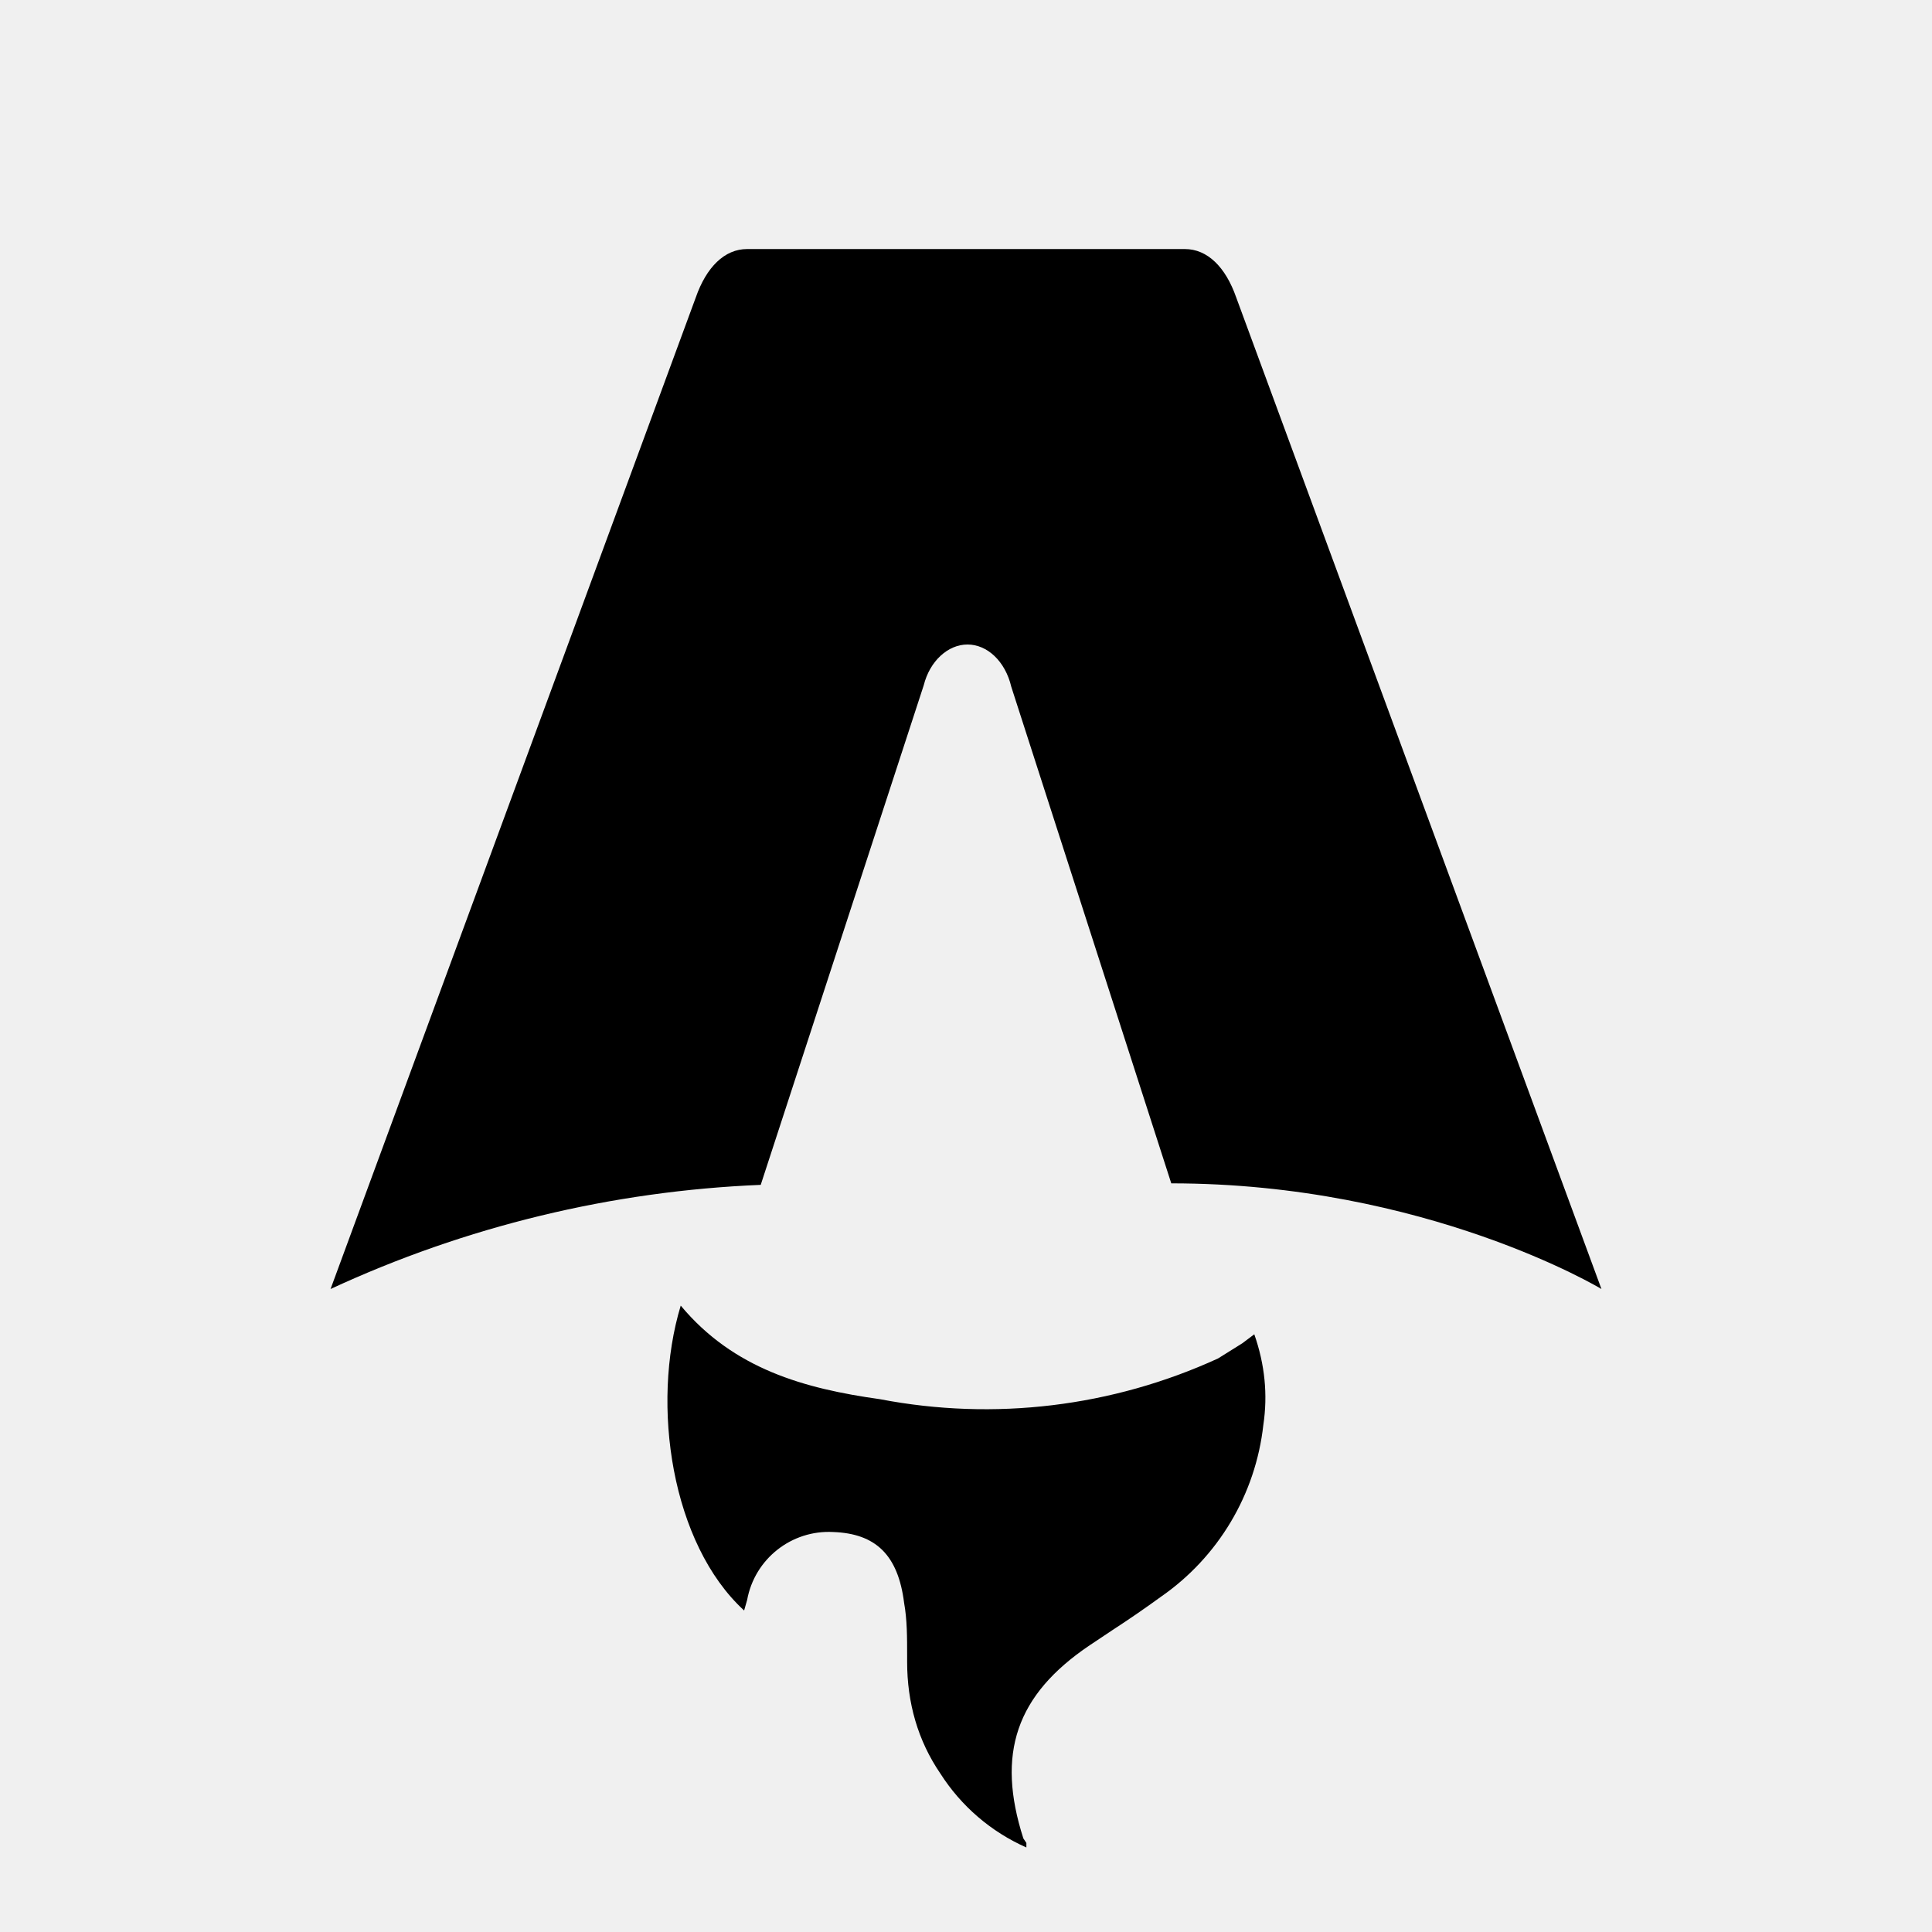
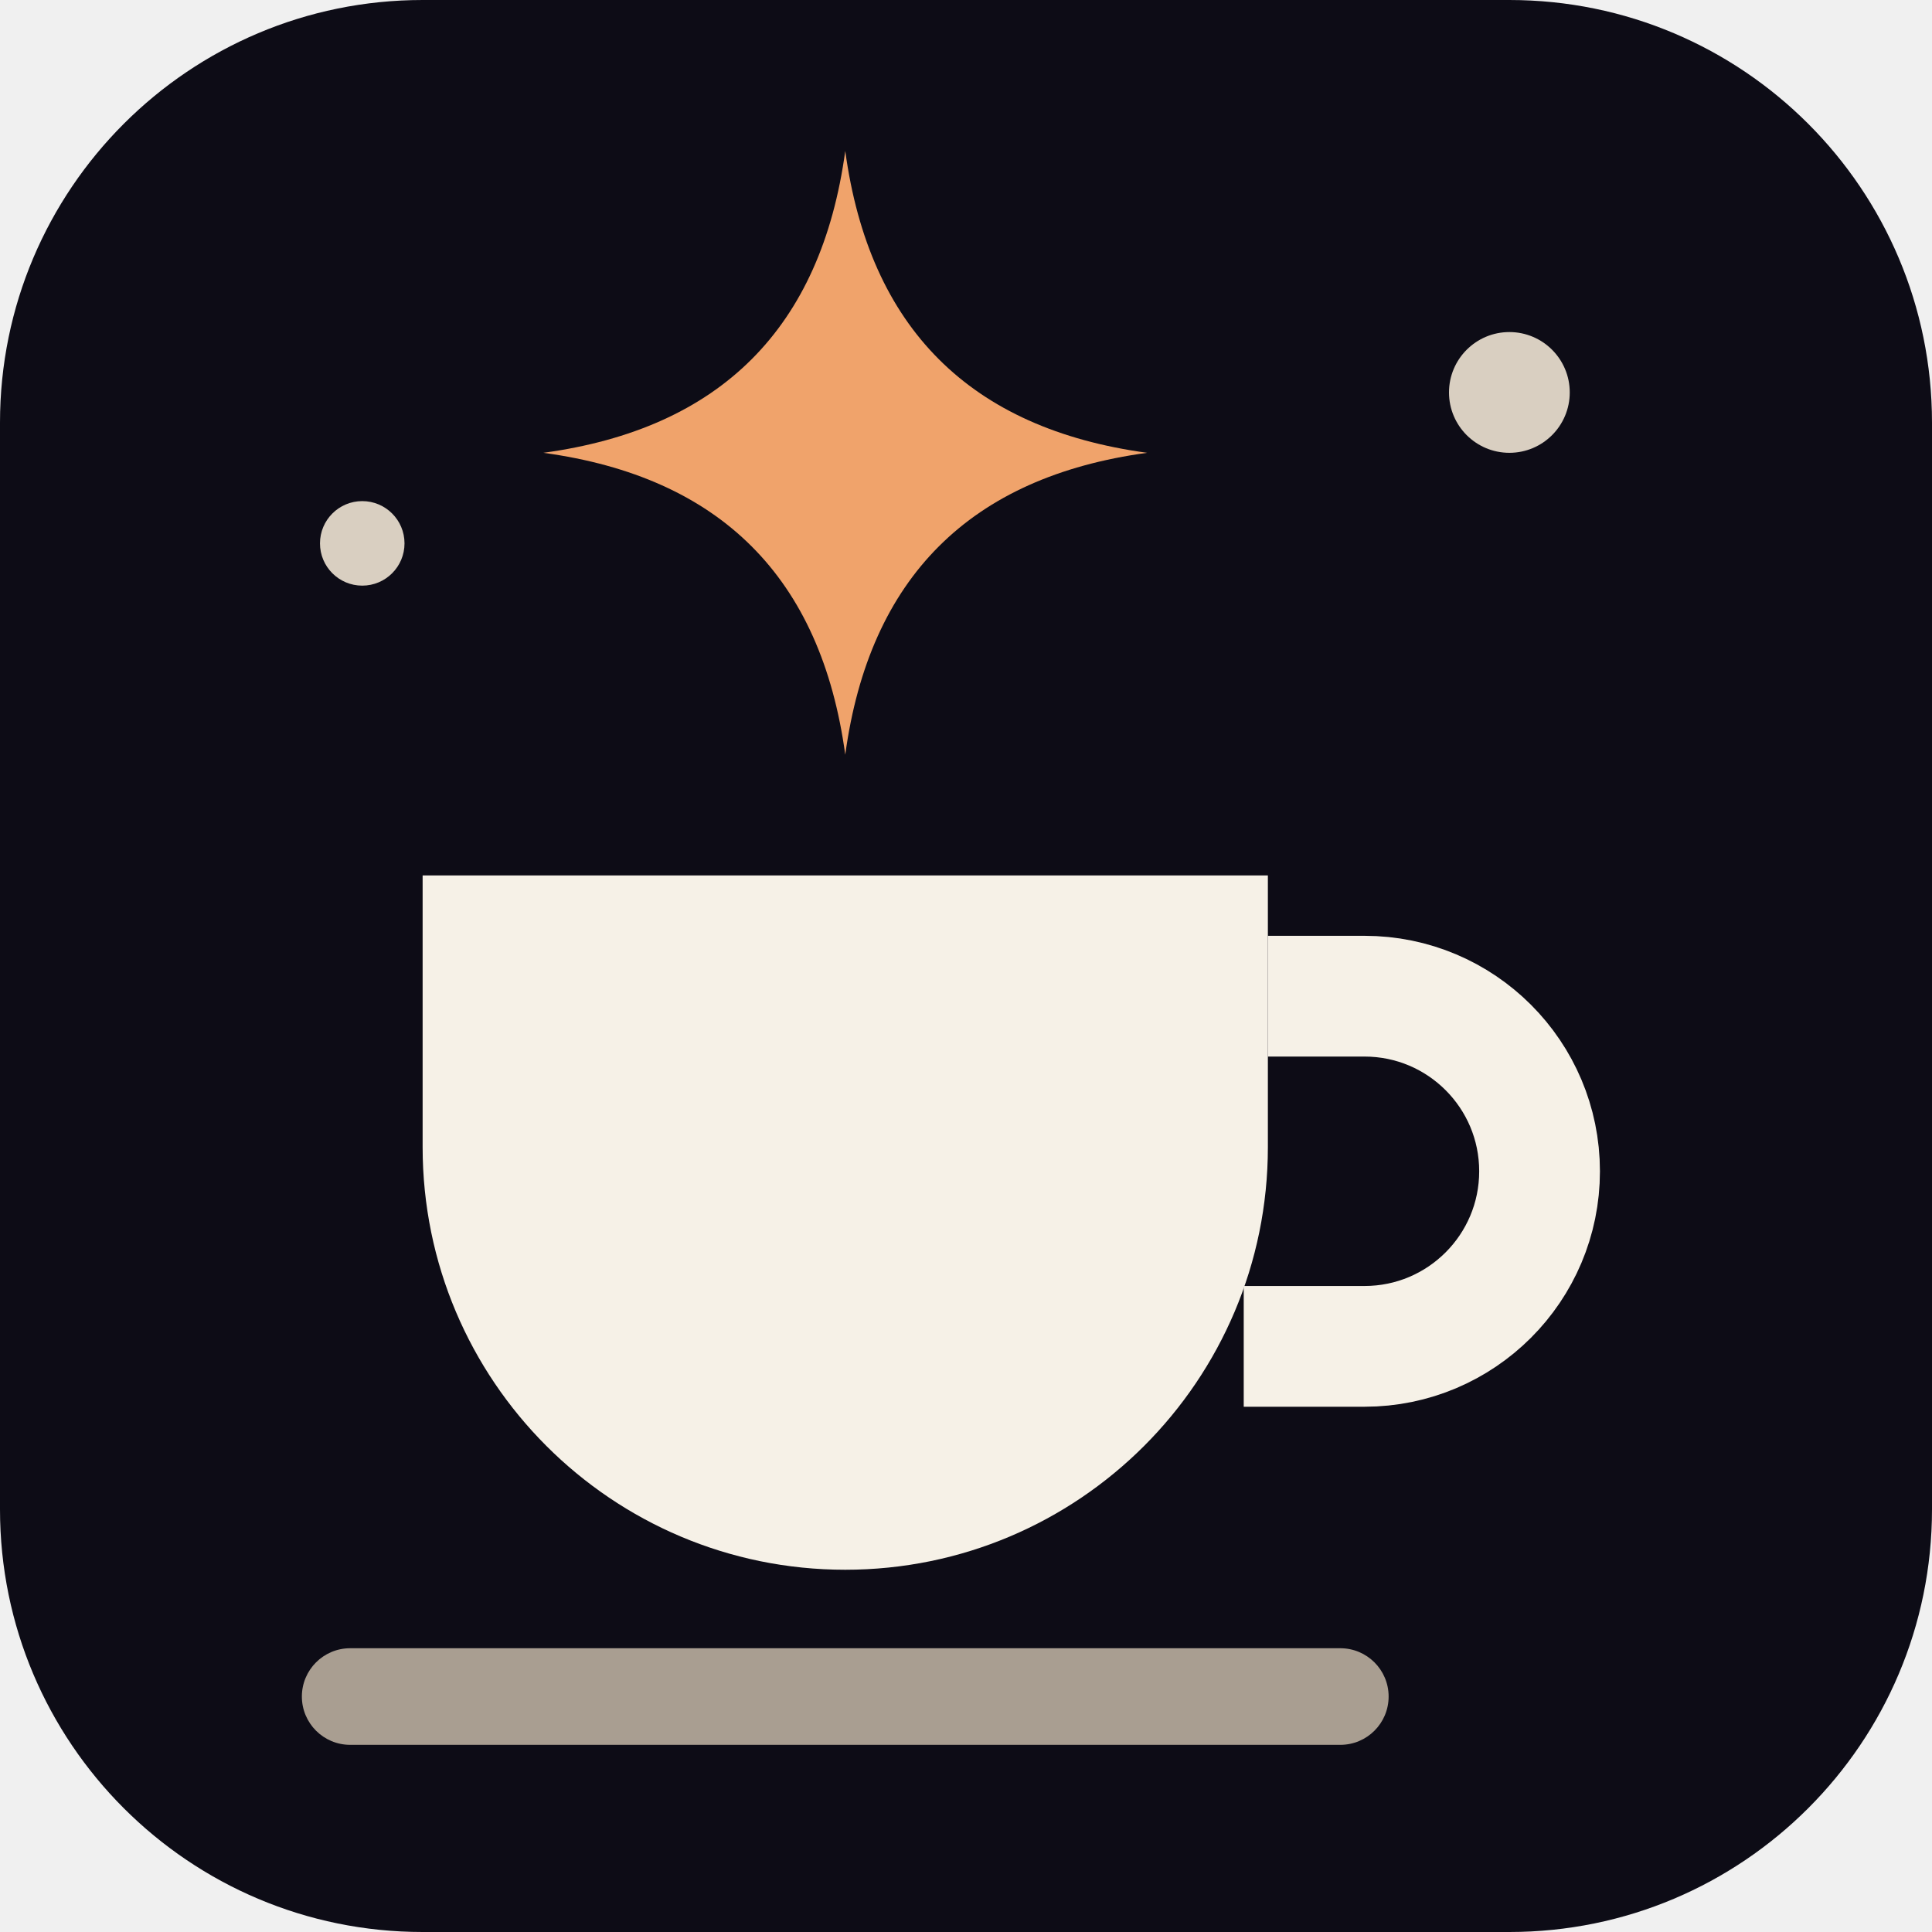
- <svg xmlns="http://www.w3.org/2000/svg" fill="none" viewBox="0 0 128 128">
-   <path d="M50.4 78.5a75.1 75.1 0 0 0-28.5 6.9l24.2-65.7c.7-2 1.9-3.2 3.4-3.2h29c1.5 0 2.7 1.2 3.4 3.2l24.2 65.7s-11.6-7-28.5-7L67 45.5c-.4-1.7-1.6-2.8-2.9-2.8-1.3 0-2.5 1.1-2.9 2.7L50.4 78.5Zm-1.1 28.2Zm-4.2-20.2c-2 6.6-.6 15.8 4.2 20.2a17.5 17.5 0 0 1 .2-.7 5.5 5.5 0 0 1 5.7-4.5c2.8.1 4.3 1.5 4.7 4.7.2 1.1.2 2.3.2 3.5v.4c0 2.7.7 5.2 2.2 7.4a13 13 0 0 0 5.7 4.9v-.3l-.2-.3c-1.8-5.6-.5-9.5 4.4-12.8l1.5-1a73 73 0 0 0 3.2-2.2 16 16 0 0 0 6.8-11.4c.3-2 .1-4-.6-6l-.8.6-1.6 1a37 37 0 0 1-22.4 2.7c-5-.7-9.7-2-13.2-6.2Z" />
-   <style>
-         path { fill: #000; }
-         @media (prefers-color-scheme: dark) {
-             path { fill: #FFF; }
-         }
-     </style>
+ <svg xmlns="http://www.w3.org/2000/svg" viewBox="0 0 32 32">
+   <rect width="32" height="32" rx="7" fill="#0d0c16" />
+   <circle cx="25" cy="6.5" r="1" fill="#d9cfc1" />
+   <circle cx="6" cy="9" r="0.7" fill="#d9cfc1" />
+   <path d="M14 2.5Q14.6 6.9 19 7.5Q14.6 8.1 14 12.5Q13.4 8.1 9 7.5Q13.4 6.9 14 2.5Z" fill="#f0a36b" />
+   <path d="M21 16.5h1.6a2.9 2.9 0 0 1 0 5.8H20.6" fill="none" stroke="#f6f1e7" stroke-width="2" />
+   <path d="M7 14.5h14v4.5a7 7 0 0 1-14 0z" fill="#f6f1e7" />
+   <rect x="5" y="27.3" width="18" height="1.6" rx="0.8" fill="#a99e91" />
</svg>
